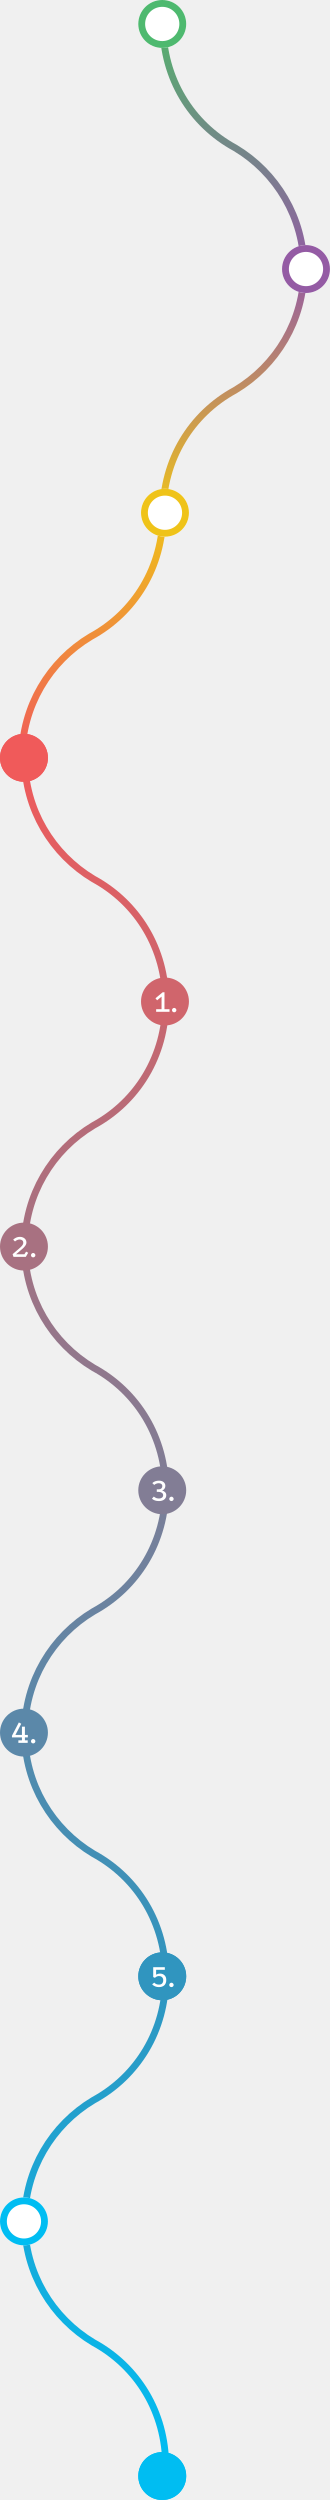
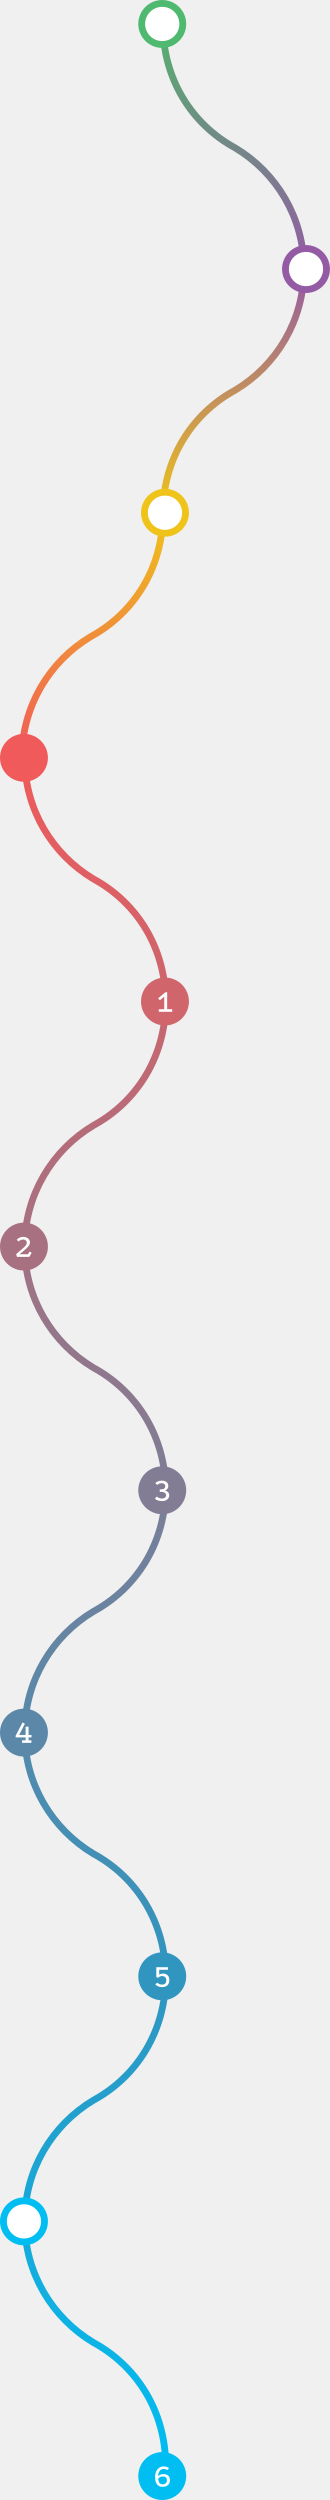
- <svg xmlns="http://www.w3.org/2000/svg" width="241" height="1826" viewBox="0 0 241 1826" version="1.1">
-   <g id="Canvas" fill="none">
-     <g id="Timeline">
-       <g id="Vector">
-         <path d="M 103 178.5C 103 140.884 82.84 107.977 52.736 89.997C 20.632 72.552 0 39.109 0 0" stroke-width="5" transform="translate(119 18)" stroke="url(#paint0_linear)" />
-       </g>
-       <g id="Vector_2">
-         <path d="M 0 0C 0 37.616 20.16 70.523 50.264 88.503C 82.368 105.948 103 139.391 103 178.5C 103 217.609 82.368 251.052 50.264 268.497C 20.16 286.477 0 319.384 0 357C 0 394.616 20.16 427.523 50.264 445.503C 82.368 462.948 103 496.391 103 535.5M 103 890.5C 103 851.391 82.368 817.948 50.264 800.503C 20.16 782.523 0 749.616 0 712C 0 674.384 20.16 641.477 50.264 623.497C 82.368 606.052 103 572.609 103 533.5" stroke-width="5" transform="translate(18 553.5)" stroke="url(#paint1_linear)" />
-       </g>
-       <g id="Vector_3">
-         <path d="M 0 103C 39.109 103 72.552 82.368 89.997 50.264C 107.977 20.16 140.884 0 178.5 0C 216.116 0 249.023 20.16 267.003 50.264C 284.448 82.368 317.891 103 357 103" stroke-width="5" transform="matrix(0 1 1 0 18 1444)" stroke="url(#paint2_linear)" />
-       </g>
-       <g id="Vector_4">
-         <path d="M 103 0C 103 39.109 82.368 72.552 50.264 89.997C 20.16 107.977 0 140.884 0 178.5" stroke-width="5" transform="translate(16 375)" stroke="url(#paint3_linear)" />
-       </g>
-       <g id="Vector_5">
-         <path d="M 103 0C 103 37.616 82.84 70.523 52.736 88.503C 20.632 105.948 0 139.391 0 178.5" stroke-width="5" transform="translate(119 196.5)" stroke="url(#paint4_linear)" />
-       </g>
-       <g id="Ellipse 2.3">
-         <circle cx="17.5" cy="17.5" r="17.5" transform="translate(101 0)" fill="white" />
-         <circle cx="17.5" cy="17.5" r="15" stroke-width="5" transform="translate(101 0)" stroke="#4EB96F" />
-       </g>
-       <g id="Ellipse 2.11">
-         <circle cx="17.5" cy="17.5" r="17.5" transform="translate(206 179)" fill="white" />
-         <circle cx="17.5" cy="17.5" r="15" stroke-width="5" transform="translate(206 179)" stroke="#945BA4" />
-       </g>
-       <g id="Ellipse 2.12">
-         <circle cx="17.5" cy="17.5" r="17.5" transform="translate(103 357)" fill="white" />
-         <circle cx="17.5" cy="17.5" r="15" stroke-width="5" transform="translate(103 357)" stroke="#EFC319" />
-       </g>
-       <g id="Ellipse 2.13">
-         <circle cx="17.5" cy="17.5" r="17.5" transform="translate(103 714)" fill="#D0656C" />
-       </g>
-       <g id="Ellipse 2.14">
-         <circle cx="17.5" cy="17.5" r="17.5" transform="translate(0 536)" fill="#F05A5A" />
-         <circle cx="17.5" cy="17.5" r="15" stroke-width="5" transform="translate(0 536)" stroke="#F05A5A" />
-       </g>
-       <g id="1.">
-         <path d="M 6.801 6.768L 8.145 6.768L 8.121 19.128L 11.817 19.128L 11.817 21L 2.049 21L 2.049 19.128L 5.985 19.128L 6.009 9.936L 2.745 12.624L 1.545 11.136L 6.801 6.768ZM 15.229 18.168C 15.645 18.168 16.013 18.336 16.333 18.672C 16.669 18.992 16.837 19.368 16.837 19.8C 16.837 20.232 16.677 20.608 16.357 20.928C 16.037 21.232 15.661 21.384 15.229 21.384C 14.781 21.384 14.397 21.232 14.077 20.928C 13.773 20.608 13.621 20.232 13.621 19.8C 13.621 19.368 13.781 18.992 14.101 18.672C 14.421 18.336 14.797 18.168 15.229 18.168Z" transform="translate(112 718)" fill="white" />
-       </g>
-       <g id="Ellipse 2.15">
-         <circle cx="17.5" cy="17.5" r="17.5" transform="translate(0 893)" fill="#A87181" />
-       </g>
-       <g id="2.">
-         <path d="M 1.207 19.056C 2.055 18.272 3.127 17.344 4.423 16.272C 4.663 16.064 5.095 15.696 5.719 15.168C 6.343 14.64 6.855 14.176 7.255 13.776C 7.847 13.216 8.287 12.688 8.575 12.192C 8.863 11.696 9.007 11.184 9.007 10.656C 9.007 9.92 8.751 9.352 8.239 8.952C 7.743 8.536 7.111 8.328 6.343 8.328C 5.767 8.328 5.175 8.456 4.567 8.712C 3.975 8.968 3.439 9.32 2.959 9.768L 1.615 8.472C 2.303 7.768 3.063 7.248 3.895 6.912C 4.743 6.56 5.615 6.384 6.511 6.384C 7.391 6.384 8.191 6.552 8.911 6.888C 9.647 7.224 10.231 7.704 10.663 8.328C 11.095 8.952 11.311 9.688 11.311 10.536C 11.311 11.24 11.079 11.952 10.615 12.672C 10.151 13.376 9.487 14.128 8.623 14.928C 8.047 15.488 7.055 16.344 5.647 17.496C 5.375 17.72 5.071 17.968 4.735 18.24C 4.415 18.512 4.071 18.808 3.703 19.128L 9.823 19.128L 11.047 17.184L 12.583 18.024L 10.855 21L 1.831 21L 1.207 19.056ZM 16.229 18.168C 16.645 18.168 17.013 18.336 17.333 18.672C 17.669 18.992 17.837 19.368 17.837 19.8C 17.837 20.232 17.677 20.608 17.357 20.928C 17.037 21.232 16.661 21.384 16.229 21.384C 15.781 21.384 15.397 21.232 15.077 20.928C 14.773 20.608 14.621 20.232 14.621 19.8C 14.621 19.368 14.781 18.992 15.101 18.672C 15.421 18.336 15.797 18.168 16.229 18.168Z" transform="translate(8 897)" fill="white" />
-       </g>
-       <g id="Ellipse 2.17">
-         <circle cx="17.5" cy="17.5" r="17.5" transform="translate(0 1248)" fill="#5B88A9" />
-       </g>
-       <g id="Ellipse 2.20">
-         <circle cx="17.5" cy="17.5" r="17.5" transform="translate(0 1605)" fill="white" />
-         <circle cx="17.5" cy="17.5" r="15" stroke-width="5" transform="translate(0 1605)" stroke="#00BDF2" />
-       </g>
-       <g id="4.">
-         <path d="M 5.412 21L 5.412 19.128L 8.028 19.128L 8.028 17.016L 0.756 17.016L 0.732 15.792L 5.772 6.048L 7.5 7.032L 3.252 15.216L 8.028 15.216L 8.028 9.144L 10.188 9.144L 10.188 15.216L 12.324 15.192L 12.324 17.016L 10.188 17.016L 10.188 19.128L 12.228 19.128L 12.228 21L 5.412 21ZM 16.229 18.168C 16.645 18.168 17.013 18.336 17.333 18.672C 17.669 18.992 17.837 19.368 17.837 19.8C 17.837 20.232 17.677 20.608 17.357 20.928C 17.037 21.232 16.661 21.384 16.229 21.384C 15.781 21.384 15.397 21.232 15.077 20.928C 14.773 20.608 14.621 20.232 14.621 19.8C 14.621 19.368 14.781 18.992 15.101 18.672C 15.421 18.336 15.797 18.168 16.229 18.168Z" transform="translate(8 1252)" fill="white" />
-       </g>
-       <g id="Ellipse 2.18">
-         <circle cx="17.5" cy="17.5" r="17.5" transform="translate(101 1426)" fill="#3095BF" />
-         <circle cx="17.5" cy="17.5" r="15" stroke-width="5" transform="translate(101 1426)" stroke="#3095BF" />
-       </g>
-       <g id="5.">
-         <path d="M 4.032 12.312C 4.864 11.768 5.784 11.496 6.792 11.496C 8.152 11.496 9.264 11.904 10.128 12.72C 11.008 13.536 11.448 14.68 11.448 16.152C 11.448 17.848 10.976 19.144 10.032 20.04C 9.088 20.936 7.744 21.384 6 21.384C 5.056 21.384 4.152 21.208 3.288 20.856C 2.424 20.504 1.704 20 1.128 19.344L 2.664 18.12C 3.096 18.584 3.6 18.944 4.176 19.2C 4.768 19.44 5.4 19.56 6.072 19.56C 7.096 19.56 7.872 19.288 8.4 18.744C 8.944 18.184 9.216 17.392 9.216 16.368C 9.216 15.408 8.92 14.656 8.328 14.112C 7.736 13.568 7.008 13.296 6.144 13.296C 5.616 13.296 5.088 13.408 4.56 13.632C 4.048 13.856 3.584 14.184 3.168 14.616L 1.896 14.04L 1.896 6.864L 10.392 6.864L 10.392 8.76L 4.032 8.76L 4.032 12.312ZM 15.229 18.168C 15.645 18.168 16.013 18.336 16.333 18.672C 16.669 18.992 16.837 19.368 16.837 19.8C 16.837 20.232 16.677 20.608 16.357 20.928C 16.037 21.232 15.661 21.384 15.229 21.384C 14.781 21.384 14.397 21.232 14.077 20.928C 13.773 20.608 13.621 20.232 13.621 19.8C 13.621 19.368 13.781 18.992 14.101 18.672C 14.421 18.336 14.797 18.168 15.229 18.168Z" transform="translate(110 1430)" fill="white" />
-       </g>
-       <g id="Ellipse 2.16">
-         <circle cx="17.5" cy="17.5" r="17.5" transform="translate(101 1071)" fill="#827D95" />
-       </g>
-       <g id="3.">
-         <path d="M 6.139 12.792C 6.875 12.792 7.46 12.576 7.891 12.144C 8.339 11.696 8.563 11.112 8.563 10.392C 8.563 9.768 8.323 9.272 7.843 8.904C 7.38 8.52 6.755 8.328 5.971 8.328C 5.348 8.328 4.731 8.448 4.123 8.688C 3.531 8.928 3.043 9.24 2.659 9.624L 1.244 8.256C 1.804 7.68 2.499 7.24 3.332 6.936C 4.179 6.632 5.099 6.48 6.091 6.48C 7.516 6.48 8.652 6.832 9.499 7.536C 10.348 8.24 10.771 9.168 10.771 10.32C 10.771 11.088 10.556 11.784 10.123 12.408C 9.691 13.032 9.123 13.472 8.419 13.728C 9.316 13.904 10.043 14.296 10.604 14.904C 11.164 15.512 11.444 16.24 11.444 17.088C 11.444 18.384 10.956 19.424 9.979 20.208C 9.02 20.992 7.739 21.384 6.139 21.384C 5.003 21.384 4.019 21.24 3.188 20.952C 2.356 20.664 1.619 20.232 0.98 19.656L 2.324 18.096C 2.995 18.608 3.611 18.976 4.171 19.2C 4.731 19.408 5.396 19.512 6.163 19.512C 7.059 19.512 7.779 19.296 8.323 18.864C 8.883 18.416 9.164 17.824 9.164 17.088C 9.164 16.352 8.844 15.76 8.204 15.312C 7.58 14.864 6.747 14.64 5.707 14.64L 4.508 14.64L 4.508 12.792L 6.139 12.792ZM 15.229 18.168C 15.645 18.168 16.013 18.336 16.333 18.672C 16.669 18.992 16.837 19.368 16.837 19.8C 16.837 20.232 16.677 20.608 16.357 20.928C 16.037 21.232 15.661 21.384 15.229 21.384C 14.781 21.384 14.397 21.232 14.077 20.928C 13.773 20.608 13.621 20.232 13.621 19.8C 13.621 19.368 13.781 18.992 14.101 18.672C 14.421 18.336 14.797 18.168 15.229 18.168Z" transform="translate(110 1075)" fill="white" />
-       </g>
-       <g id="Ellipse 2.19">
-         <circle cx="17.5" cy="17.5" r="17.5" transform="translate(101 1791)" fill="#00BDF2" />
-         <circle cx="17.5" cy="17.5" r="15" stroke-width="5" transform="translate(101 1791)" stroke="#00BDF2" />
-       </g>
-     </g>
-   </g>
+ <svg xmlns="http://www.w3.org/2000/svg" width="241" height="1826" viewBox="0 0 241 1826" fill="none">
+   <path d="M103 178.5C103 140.884 82.84 107.977 52.736 89.997C20.632 72.552 0 39.109 0 0" transform="translate(119 18)" stroke="url(#paint0_linear)" stroke-width="5" />
+   <path d="M0 0C0 37.616 20.16 70.523 50.264 88.503C82.368 105.948 103 139.391 103 178.5C103 217.609 82.368 251.052 50.264 268.497C20.16 286.477 0 319.384 0 357C0 394.616 20.16 427.523 50.264 445.503C82.368 462.948 103 496.391 103 535.5M103 890.5C103 851.391 82.368 817.948 50.264 800.503C20.16 782.523 0 749.616 0 712C0 674.384 20.16 641.477 50.264 623.497C82.368 606.052 103 572.609 103 533.5" transform="translate(18 553.5)" stroke="url(#paint1_linear)" stroke-width="5" />
+   <path d="M0 103C39.109 103 72.552 82.368 89.997 50.264C107.977 20.16 140.884 0 178.5 0C216.116 0 249.023 20.16 267.003 50.264C284.448 82.368 317.891 103 357 103" transform="translate(18 1444) scale(-1 1) rotate(90)" stroke="url(#paint2_linear)" stroke-width="5" />
+   <path d="M103 0C103 39.109 82.368 72.552 50.264 89.997C20.16 107.977 0 140.884 0 178.5" transform="translate(16 375)" stroke="url(#paint3_linear)" stroke-width="5" />
+   <path d="M103 0C103 37.616 82.84 70.523 52.736 88.503C20.632 105.948 0 139.391 0 178.5" transform="translate(119 196.5)" stroke="url(#paint4_linear)" stroke-width="5" />
+   <circle cx="17.5" cy="17.5" r="15" transform="translate(101)" fill="white" stroke="#4EB96F" stroke-width="5" />
+   <circle cx="17.5" cy="17.5" r="15" transform="translate(206 179)" fill="white" stroke="#945BA4" stroke-width="5" />
+   <circle cx="17.5" cy="17.5" r="15" transform="translate(103 357)" fill="white" stroke="#EFC319" stroke-width="5" />
+   <circle cx="17.5" cy="17.5" r="17.5" transform="translate(103 714)" fill="#D0656C" />
+   <circle cx="17.5" cy="17.5" r="15" transform="translate(0 536)" fill="#F05A5A" stroke="#F05A5A" stroke-width="5" />
+   <path d="M17.762 10.768H19.106L19.082 23.128H22.778V25H13.01V23.128H16.946L16.97 13.936L13.706 16.624L12.506 15.136L17.762 10.768Z" transform="translate(103 714)" fill="white" />
+   <circle cx="17.5" cy="17.5" r="17.5" transform="translate(0 893)" fill="#A87181" />
+   <circle cx="17.5" cy="17.5" r="17.5" transform="translate(0 1248)" fill="#5B88A9" />
+   <circle cx="17.5" cy="17.5" r="15" transform="translate(0 1605)" fill="white" stroke="#00BDF2" stroke-width="5" />
+   <circle cx="17.5" cy="17.5" r="15" transform="translate(101 1426)" fill="#3095BF" stroke="#3095BF" stroke-width="5" />
+   <circle cx="17.5" cy="17.5" r="17.5" transform="translate(101 1071)" fill="#827D95" />
+   <circle cx="17.5" cy="17.5" r="15" transform="translate(101 1791)" fill="#00BDF2" stroke="#00BDF2" stroke-width="5" />
+   <path d="M11.777 23.056C12.625 22.272 13.697 21.344 14.993 20.272C15.233 20.064 15.665 19.696 16.289 19.168C16.913 18.64 17.425 18.176 17.825 17.776C18.417 17.216 18.857 16.688 19.145 16.192C19.433 15.696 19.577 15.184 19.577 14.656C19.577 13.92 19.321 13.352 18.809 12.952C18.313 12.536 17.681 12.328 16.913 12.328C16.337 12.328 15.745 12.456 15.137 12.712C14.545 12.968 14.009 13.32 13.529 13.768L12.185 12.472C12.873 11.768 13.633 11.248 14.465 10.912C15.313 10.56 16.185 10.384 17.081 10.384C17.961 10.384 18.761 10.552 19.481 10.888C20.217 11.224 20.801 11.704 21.233 12.328C21.665 12.952 21.881 13.688 21.881 14.536C21.881 15.24 21.649 15.952 21.185 16.672C20.721 17.376 20.057 18.128 19.193 18.928C18.617 19.488 17.625 20.344 16.217 21.496C15.945 21.72 15.641 21.968 15.305 22.24C14.985 22.512 14.641 22.808 14.273 23.128H20.393L21.617 21.184L23.153 22.024L21.425 25H12.401L11.777 23.056Z" transform="translate(0 893)" fill="white" />
+   <path d="M17.311 16.792C18.047 16.792 18.631 16.576 19.063 16.144C19.511 15.696 19.735 15.112 19.735 14.392C19.735 13.768 19.495 13.272 19.015 12.904C18.551 12.52 17.927 12.328 17.143 12.328C16.519 12.328 15.903 12.448 15.295 12.688C14.703 12.928 14.215 13.24 13.831 13.624L12.415 12.256C12.975 11.68 13.671 11.24 14.503 10.936C15.351 10.632 16.271 10.48 17.263 10.48C18.687 10.48 19.823 10.832 20.671 11.536C21.519 12.24 21.943 13.168 21.943 14.32C21.943 15.088 21.727 15.784 21.295 16.408C20.863 17.032 20.295 17.472 19.591 17.728C20.487 17.904 21.215 18.296 21.775 18.904C22.335 19.512 22.615 20.24 22.615 21.088C22.615 22.384 22.127 23.424 21.151 24.208C20.191 24.992 18.911 25.384 17.311 25.384C16.175 25.384 15.191 25.24 14.359 24.952C13.527 24.664 12.791 24.232 12.151 23.656L13.495 22.096C14.167 22.608 14.783 22.976 15.343 23.2C15.903 23.408 16.567 23.512 17.335 23.512C18.231 23.512 18.951 23.296 19.495 22.864C20.055 22.416 20.335 21.824 20.335 21.088C20.335 20.352 20.015 19.76 19.375 19.312C18.751 18.864 17.919 18.64 16.879 18.64H15.679V16.792H17.311Z" transform="translate(101 1071)" fill="white" />
+   <path d="M16.1 25V23.128H18.716V21.016H11.444L11.42 19.792L16.46 10.048L18.188 11.032L13.94 19.216H18.716V13.144H20.876V19.216L23.012 19.192V21.016H20.876V23.128H22.916V25H16.1Z" transform="translate(0 1248)" fill="white" />
+   <path d="M15.298 16.312C16.13 15.768 17.05 15.496 18.058 15.496C19.418 15.496 20.53 15.904 21.394 16.72C22.274 17.536 22.714 18.68 22.714 20.152C22.714 21.848 22.242 23.144 21.298 24.04C20.354 24.936 19.01 25.384 17.266 25.384C16.322 25.384 15.418 25.208 14.554 24.856C13.69 24.504 12.97 24 12.394 23.344L13.93 22.12C14.362 22.584 14.866 22.944 15.442 23.2C16.034 23.44 16.666 23.56 17.338 23.56C18.362 23.56 19.138 23.288 19.666 22.744C20.21 22.184 20.482 21.392 20.482 20.368C20.482 19.408 20.186 18.656 19.594 18.112C19.002 17.568 18.274 17.296 17.41 17.296C16.882 17.296 16.354 17.408 15.826 17.632C15.314 17.856 14.85 18.184 14.434 18.616L13.162 18.04V10.864H21.658V12.76H15.298V16.312Z" transform="translate(101 1426)" fill="white" />
+   <path d="M21.524 13.168C20.404 12.608 19.46 12.328 18.692 12.328C17.268 12.328 16.22 12.856 15.548 13.912C14.892 14.968 14.548 16.224 14.516 17.68C14.916 17.216 15.452 16.832 16.124 16.528C16.812 16.208 17.548 16.048 18.332 16.048C19.724 16.048 20.868 16.408 21.764 17.128C22.676 17.832 23.132 19.024 23.132 20.704C23.132 21.392 22.972 22.096 22.652 22.816C22.332 23.52 21.772 24.128 20.972 24.64C20.188 25.136 19.132 25.384 17.804 25.384C14.108 25.384 12.26 22.936 12.26 18.04C12.26 16.632 12.516 15.352 13.028 14.2C13.556 13.048 14.3 12.144 15.26 11.488C16.236 10.816 17.364 10.48 18.644 10.48C19.252 10.48 19.82 10.56 20.348 10.72C20.892 10.864 21.34 11.024 21.692 11.2C22.06 11.376 22.292 11.504 22.388 11.584L21.524 13.168ZM18.188 17.824C17.372 17.824 16.636 17.968 15.98 18.256C15.324 18.544 14.852 18.936 14.564 19.432C14.676 21.032 15.036 22.12 15.644 22.696C16.268 23.272 17.044 23.56 17.972 23.56C18.612 23.56 19.148 23.424 19.58 23.152C20.028 22.864 20.364 22.504 20.588 22.072C20.812 21.624 20.924 21.168 20.924 20.704C20.924 19.76 20.692 19.048 20.228 18.568C19.764 18.072 19.084 17.824 18.188 17.824Z" transform="translate(101 1791)" fill="white" />
  <defs>
-     <linearGradient id="paint0_linear" x2="1" gradientUnits="userSpaceOnUse" gradientTransform="matrix(0 179 -68.859 0 34.4295 0)">
+     <linearGradient id="paint0_linear" x2="1" gradientUnits="userSpaceOnUse" gradientTransform="translate(34.4295) scale(68.859 179) rotate(90)">
      <stop stop-color="#53B36C" />
      <stop offset="1" stop-color="#945BA4" />
    </linearGradient>
-     <linearGradient id="paint1_linear" x2="1" gradientUnits="userSpaceOnUse" gradientTransform="matrix(0 890.5 -103 0 103 0)">
+     <linearGradient id="paint1_linear" x2="1" gradientUnits="userSpaceOnUse" gradientTransform="translate(103) scale(103 890.5) rotate(90)">
      <stop stop-color="#F05A5A" />
      <stop offset="1" stop-color="#3095BF" />
    </linearGradient>
-     <linearGradient id="paint2_linear" x2="1" gradientUnits="userSpaceOnUse" gradientTransform="matrix(357 0 -7.49795e-06 1237.37 3.74897e-06 -515.684)">
+     <linearGradient id="paint2_linear" x2="1" gradientUnits="userSpaceOnUse" gradientTransform="translate(3.74897e-06 -515.684) scale(357 1237.37)">
      <stop stop-color="#3095BF" />
      <stop offset="1" stop-color="#00BDF2" />
    </linearGradient>
-     <linearGradient id="paint3_linear" x2="1" gradientUnits="userSpaceOnUse" gradientTransform="matrix(0 178.5 -68.6667 0 137.333 0)">
+     <linearGradient id="paint3_linear" x2="1" gradientUnits="userSpaceOnUse" gradientTransform="translate(137.333) scale(68.6667 178.5) rotate(90)">
      <stop stop-color="#EFC319" />
      <stop offset="1" stop-color="#F05A5A" />
    </linearGradient>
-     <linearGradient id="paint4_linear" x2="1" gradientUnits="userSpaceOnUse" gradientTransform="matrix(0 178 -68.4743 0 34.2372 0.5)">
+     <linearGradient id="paint4_linear" x2="1" gradientUnits="userSpaceOnUse" gradientTransform="translate(34.2372 0.5) scale(68.4743 178) rotate(90)">
      <stop stop-color="#945BA4" />
      <stop offset="1" stop-color="#EFC319" />
    </linearGradient>
  </defs>
</svg>
